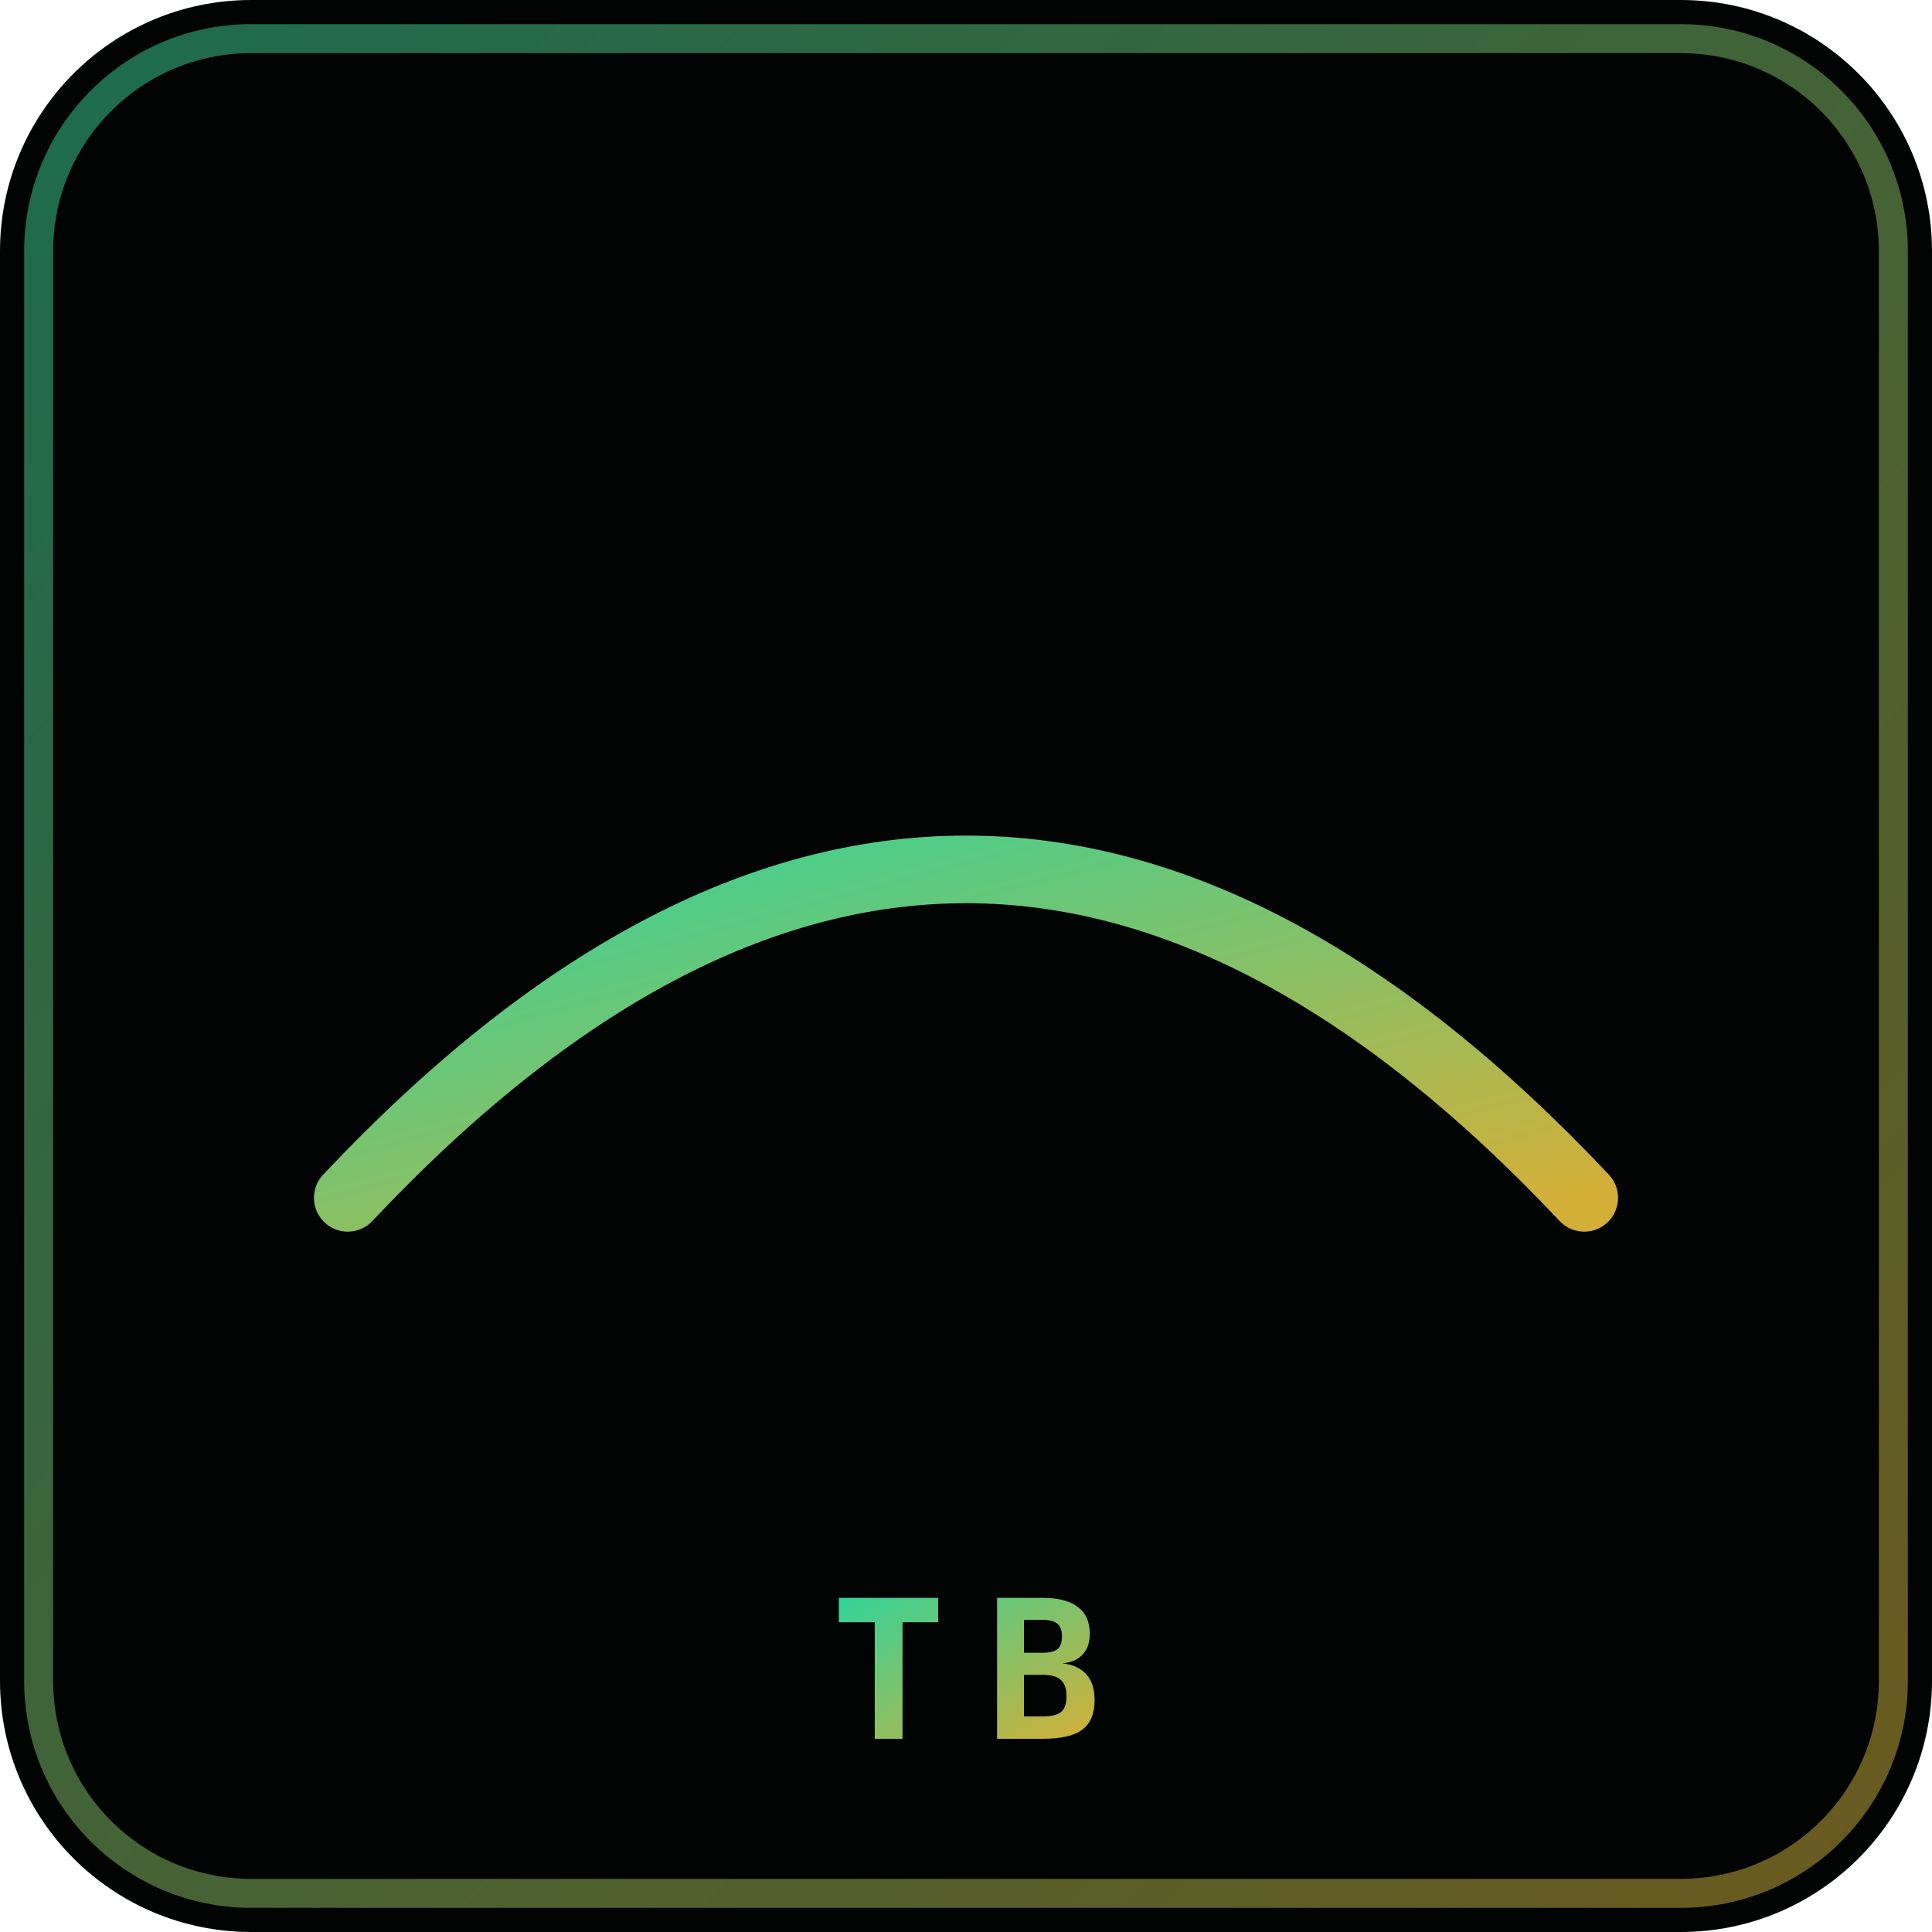
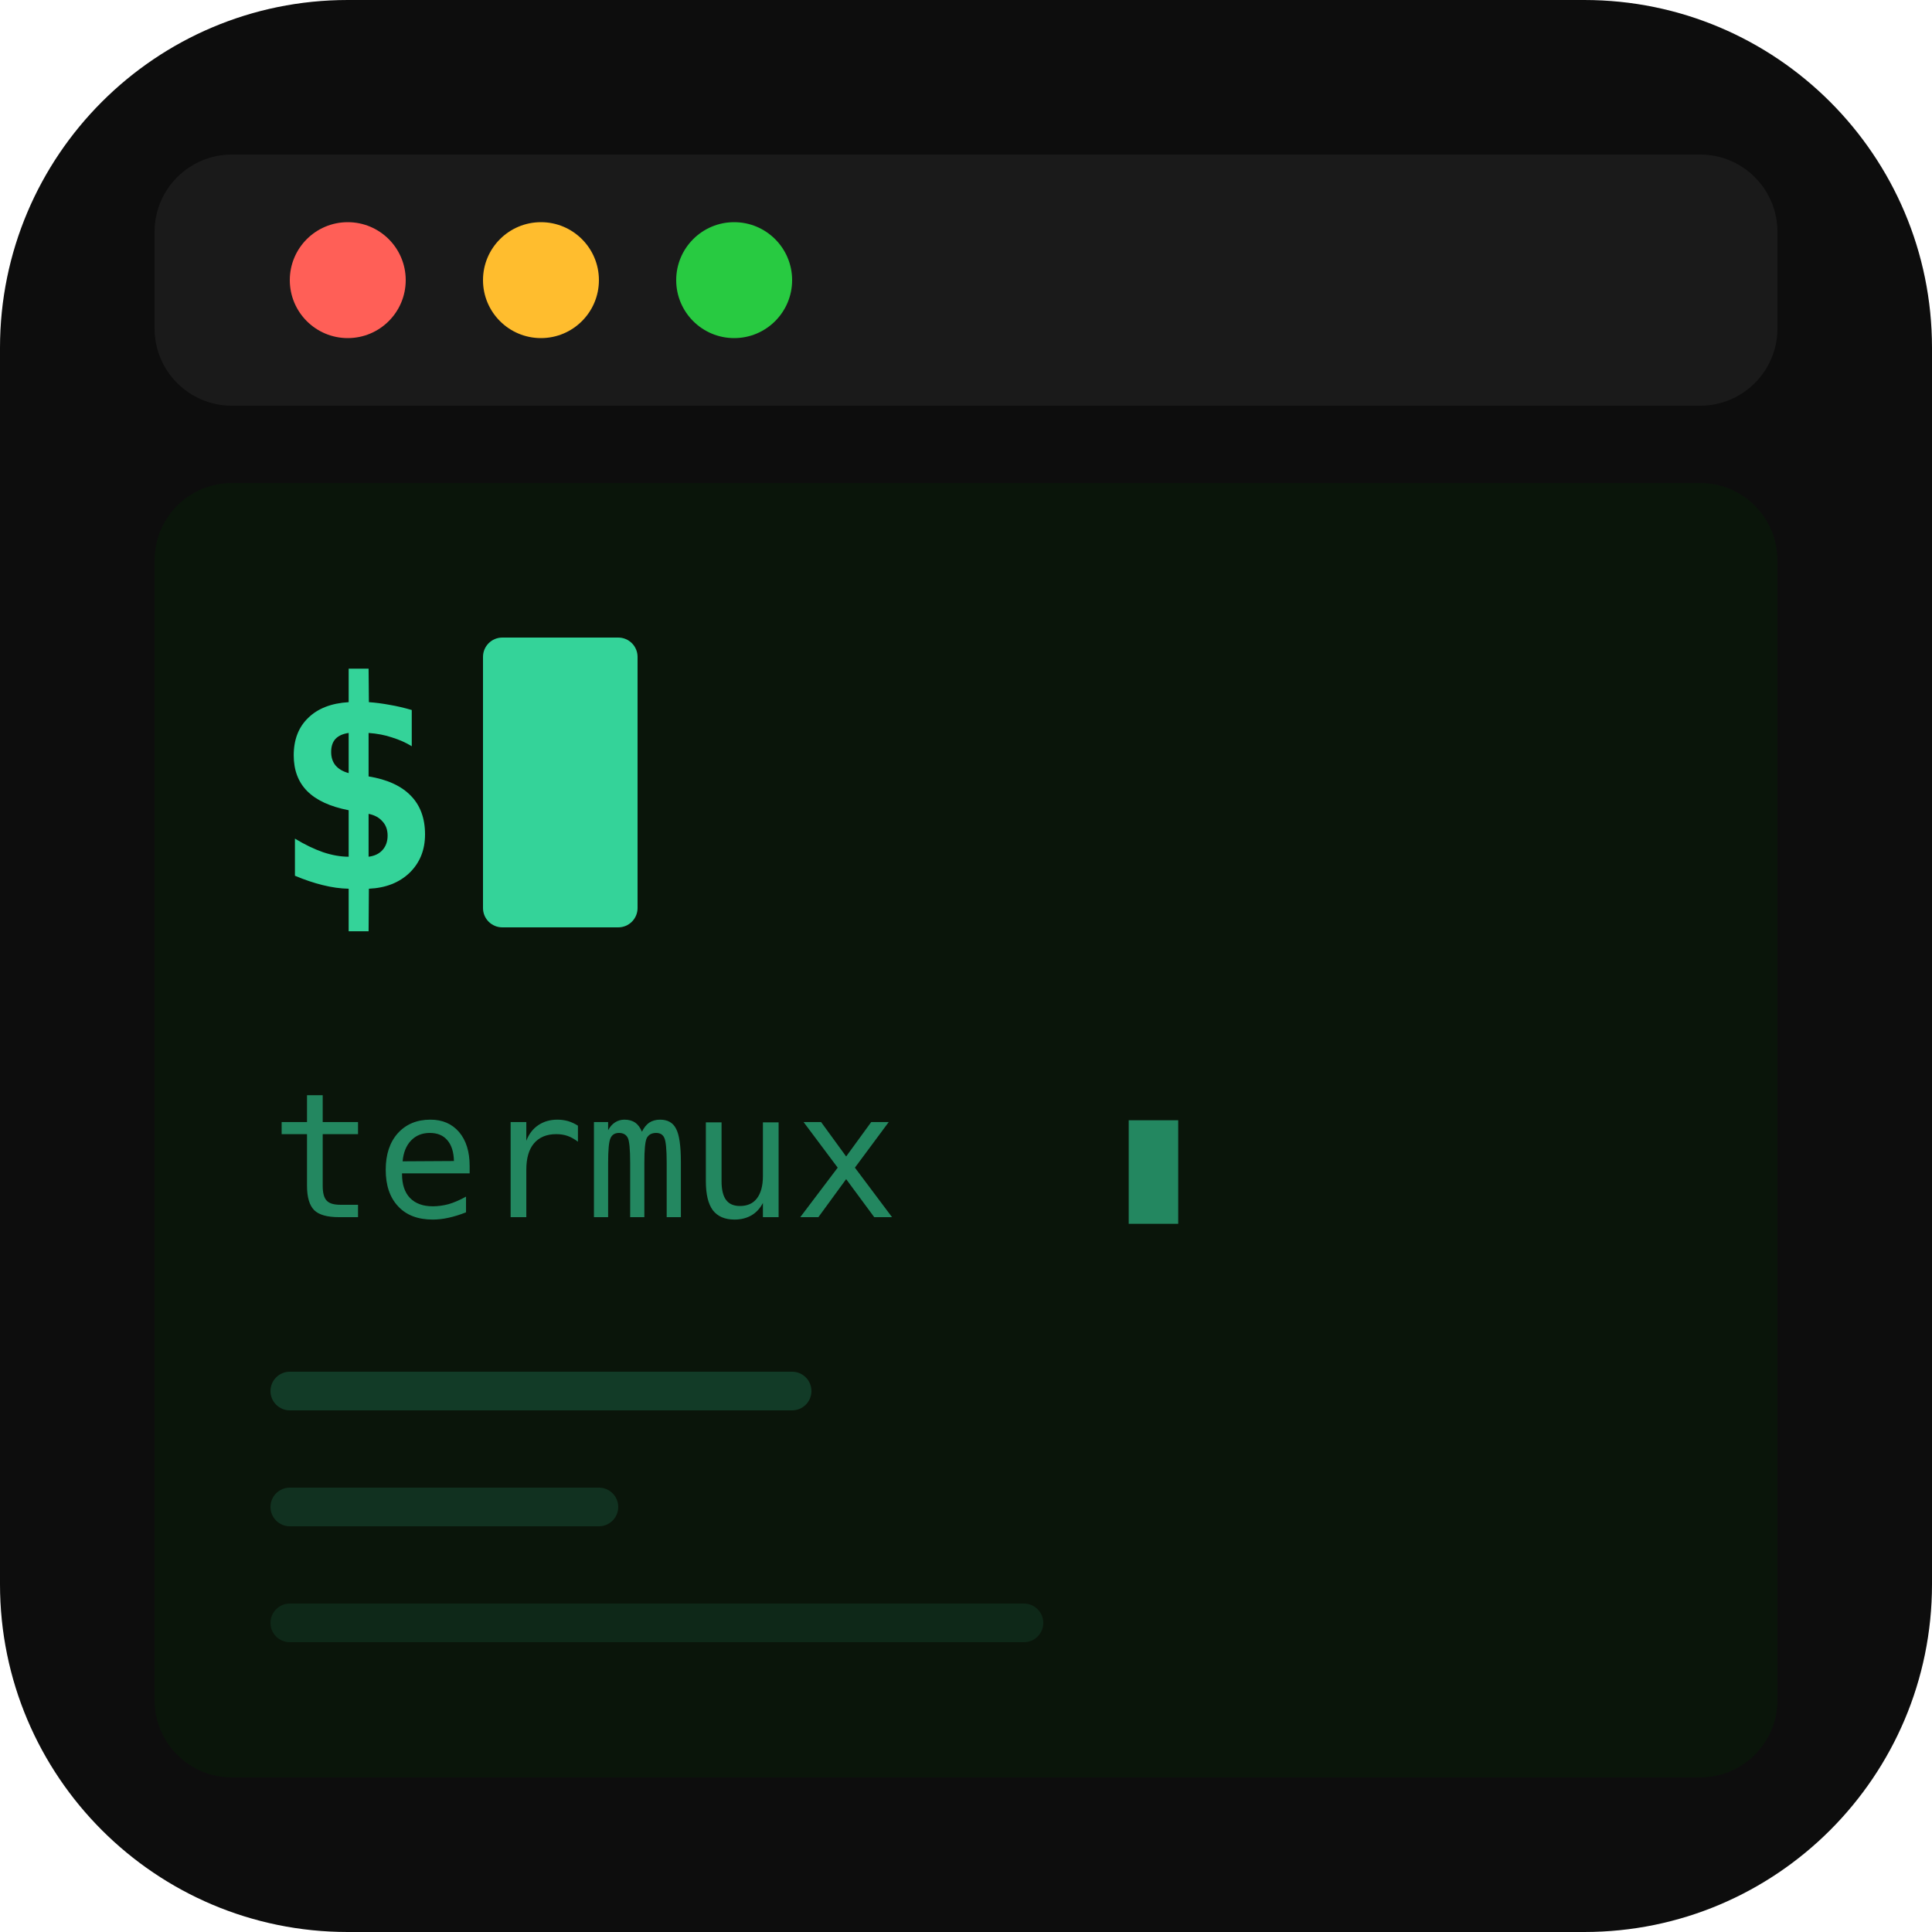
<svg xmlns="http://www.w3.org/2000/svg" viewBox="0 0 100 100">
-   <defs>
-     <linearGradient id="g" x1="0%" y1="0%" x2="100%" y2="100%">
-       <stop offset="0%" stop-color="#34D399" />
-       <stop offset="100%" stop-color="#D4AF37" />
-     </linearGradient>
-   </defs>
-   <rect width="100" height="100" rx="13" fill="#020404" />
-   <rect x="2" y="2" width="96" height="96" rx="11" fill="none" stroke="url(#g)" stroke-width="1.5" opacity="0.5" />
-   <path d="M 18 62 Q 50 28 82 62" stroke="url(#g)" stroke-width="3.5" fill="none" stroke-linecap="round" />
-   <line x1="34" y1="50" x2="34" y2="72" stroke="url(#g)" stroke-width="2.5" stroke-linecap="round" />
-   <line x1="50" y1="38" x2="50" y2="72" stroke="url(#g)" stroke-width="2.5" stroke-linecap="round" />
-   <line x1="66" y1="50" x2="66" y2="72" stroke="url(#g)" stroke-width="2.5" stroke-linecap="round" />
-   <line x1="14" y1="72" x2="86" y2="72" stroke="url(#g)" stroke-width="3" stroke-linecap="round" />
-   <text x="50" y="90" font-family="monospace" font-size="10" font-weight="700" fill="url(#g)" text-anchor="middle" letter-spacing="2">TB</text>
+   <rect width="100" height="100" rx="18" fill="#0d0d0d" />
+   <rect x="8" y="8" width="84" height="13" rx="4" fill="#1a1a1a" />
+   <circle cx="18" cy="14.5" r="3" fill="#ff5f57" />
+   <circle cx="28" cy="14.5" r="3" fill="#ffbd2e" />
+   <circle cx="38" cy="14.5" r="3" fill="#28ca41" />
+   <rect x="8" y="25" width="84" height="67" rx="4" fill="#0a150a" />
+   <text x="14" y="46" font-family="monospace" font-size="15" font-weight="700" fill="#34D399">$</text>
+   <rect x="25" y="33" width="8" height="15" rx="1" fill="#34D399" />
+   <text x="14" y="63" font-family="monospace" font-size="9" fill="#34D399" opacity="0.6">termux</text>
+   <text x="57" y="63" font-family="monospace" font-size="9" fill="#34D399" opacity="0.6">▮</text>
+   <rect x="14" y="71" width="28" height="2" rx="1" fill="#34D399" opacity="0.2" />
+   <rect x="14" y="77" width="18" height="2" rx="1" fill="#34D399" opacity="0.15" />
+   <rect x="14" y="83" width="40" height="2" rx="1" fill="#34D399" opacity="0.1" />
</svg>
